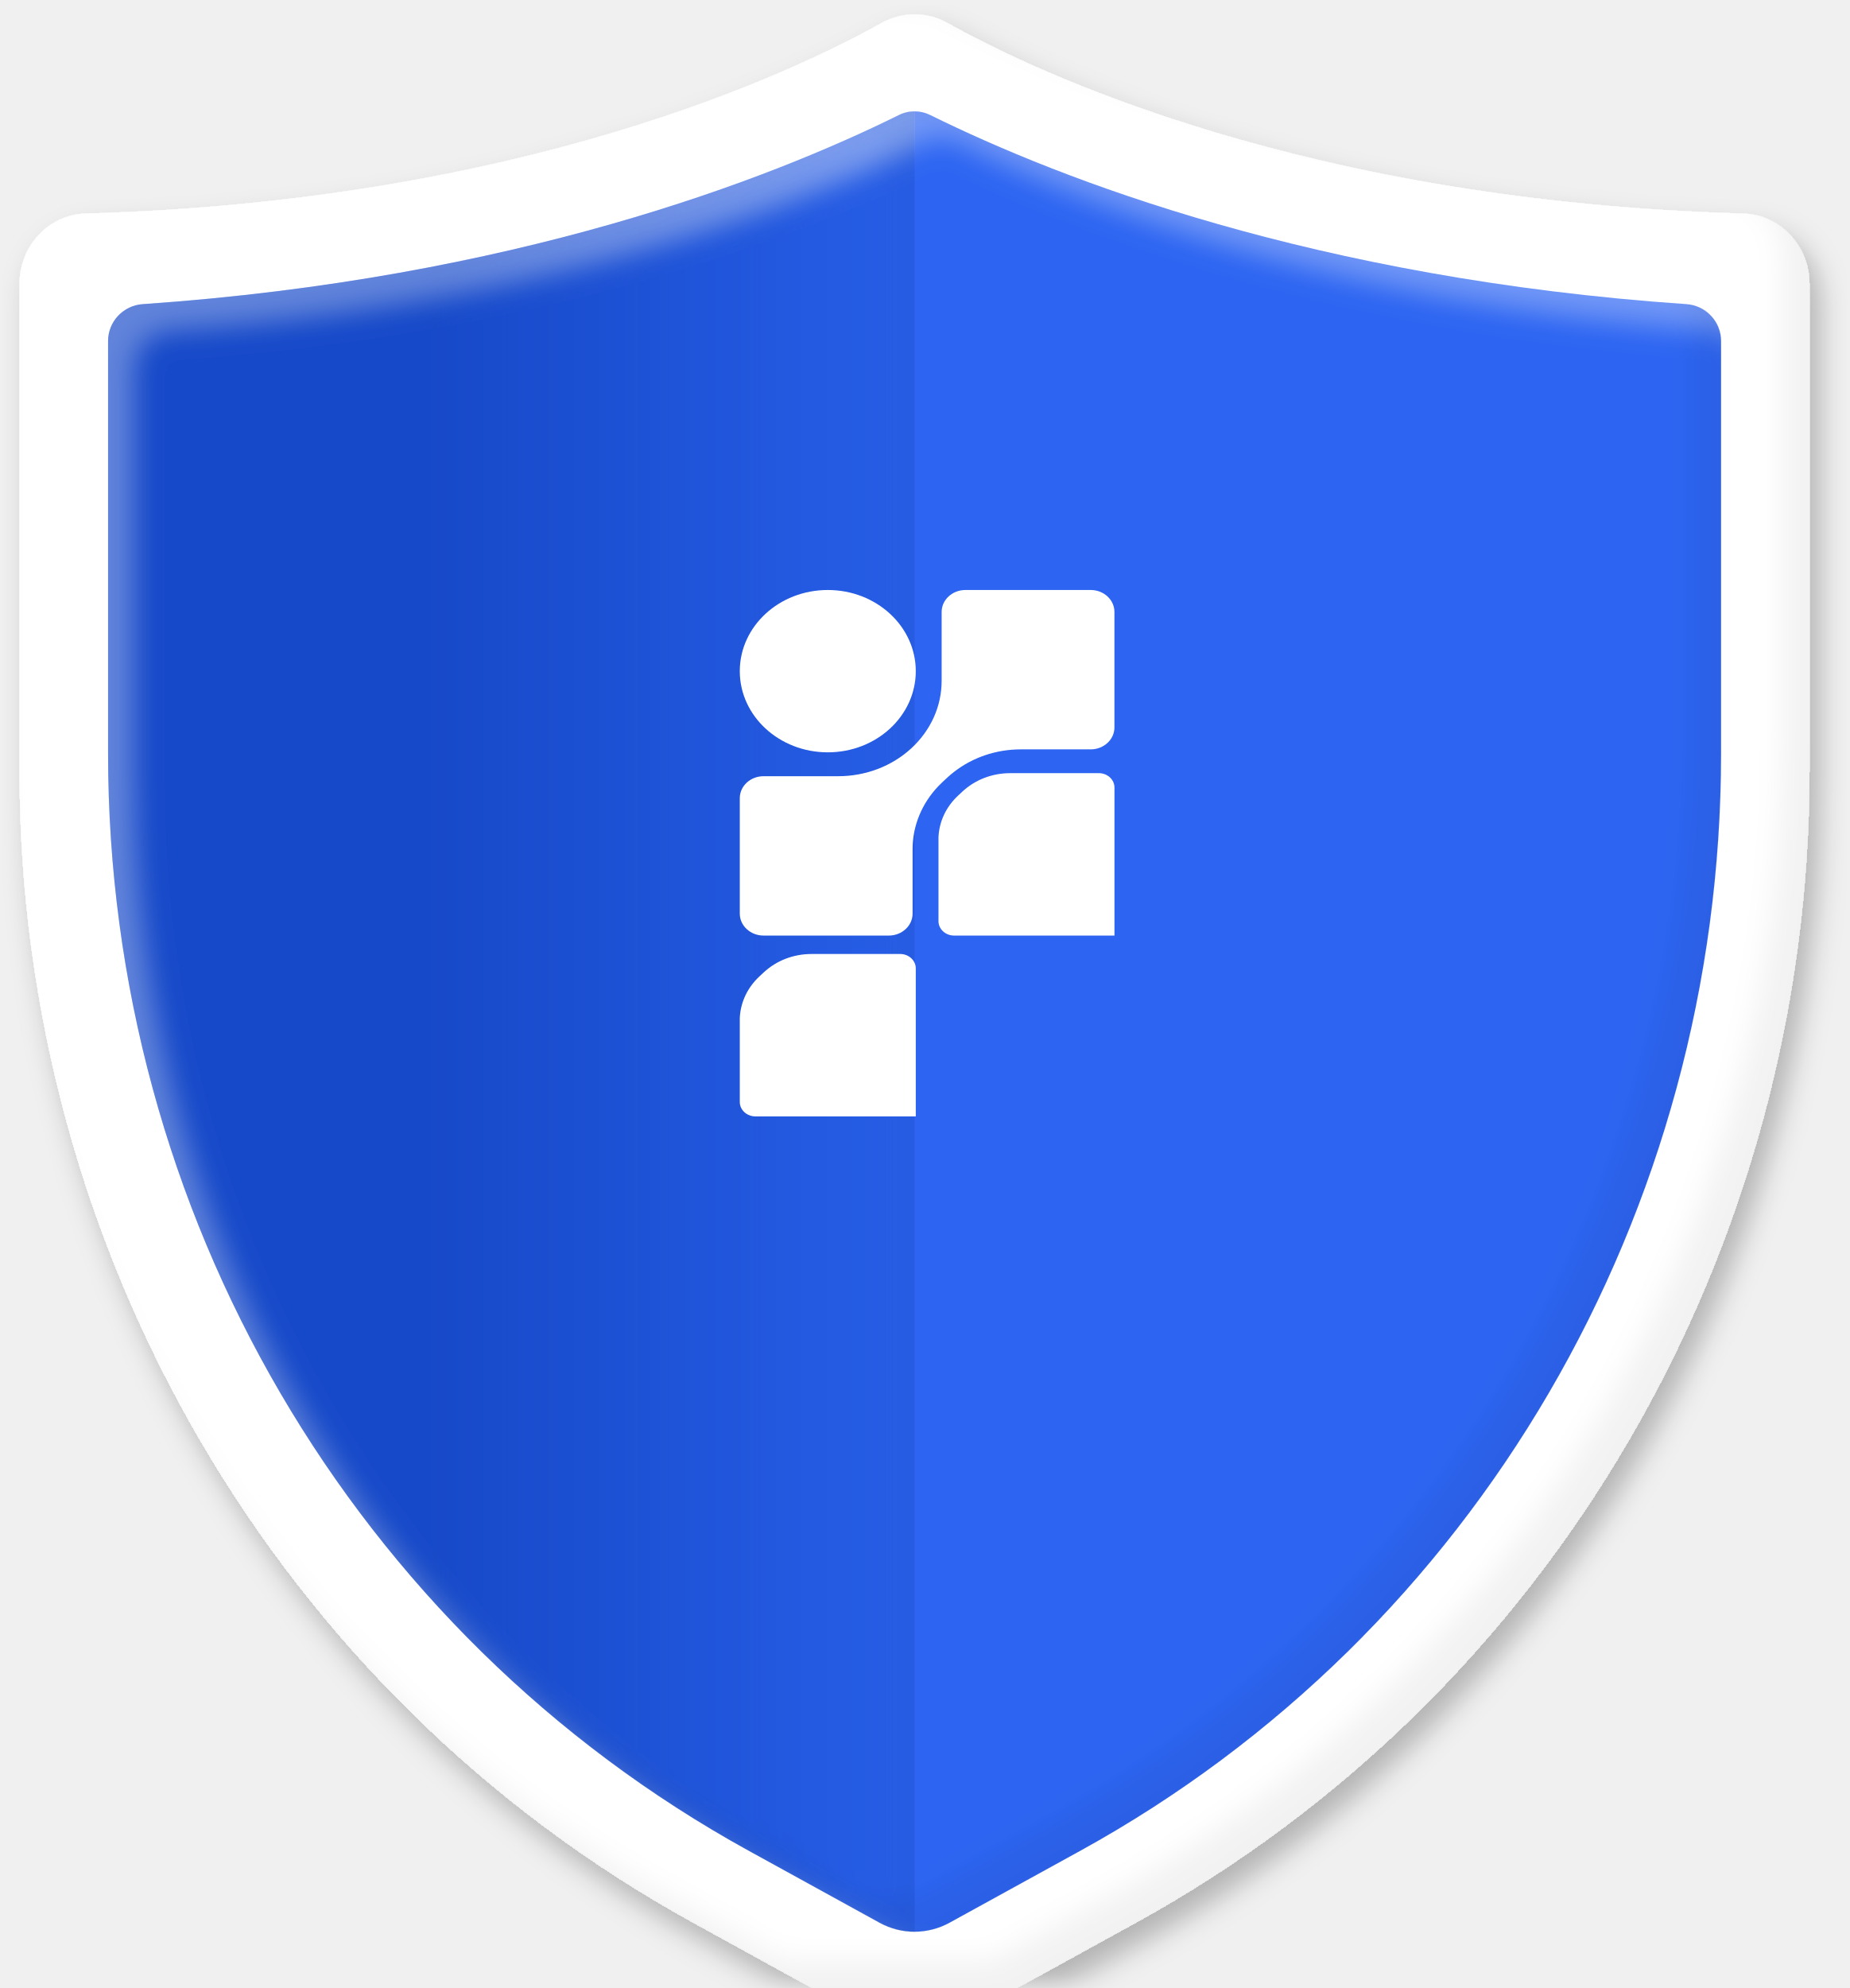
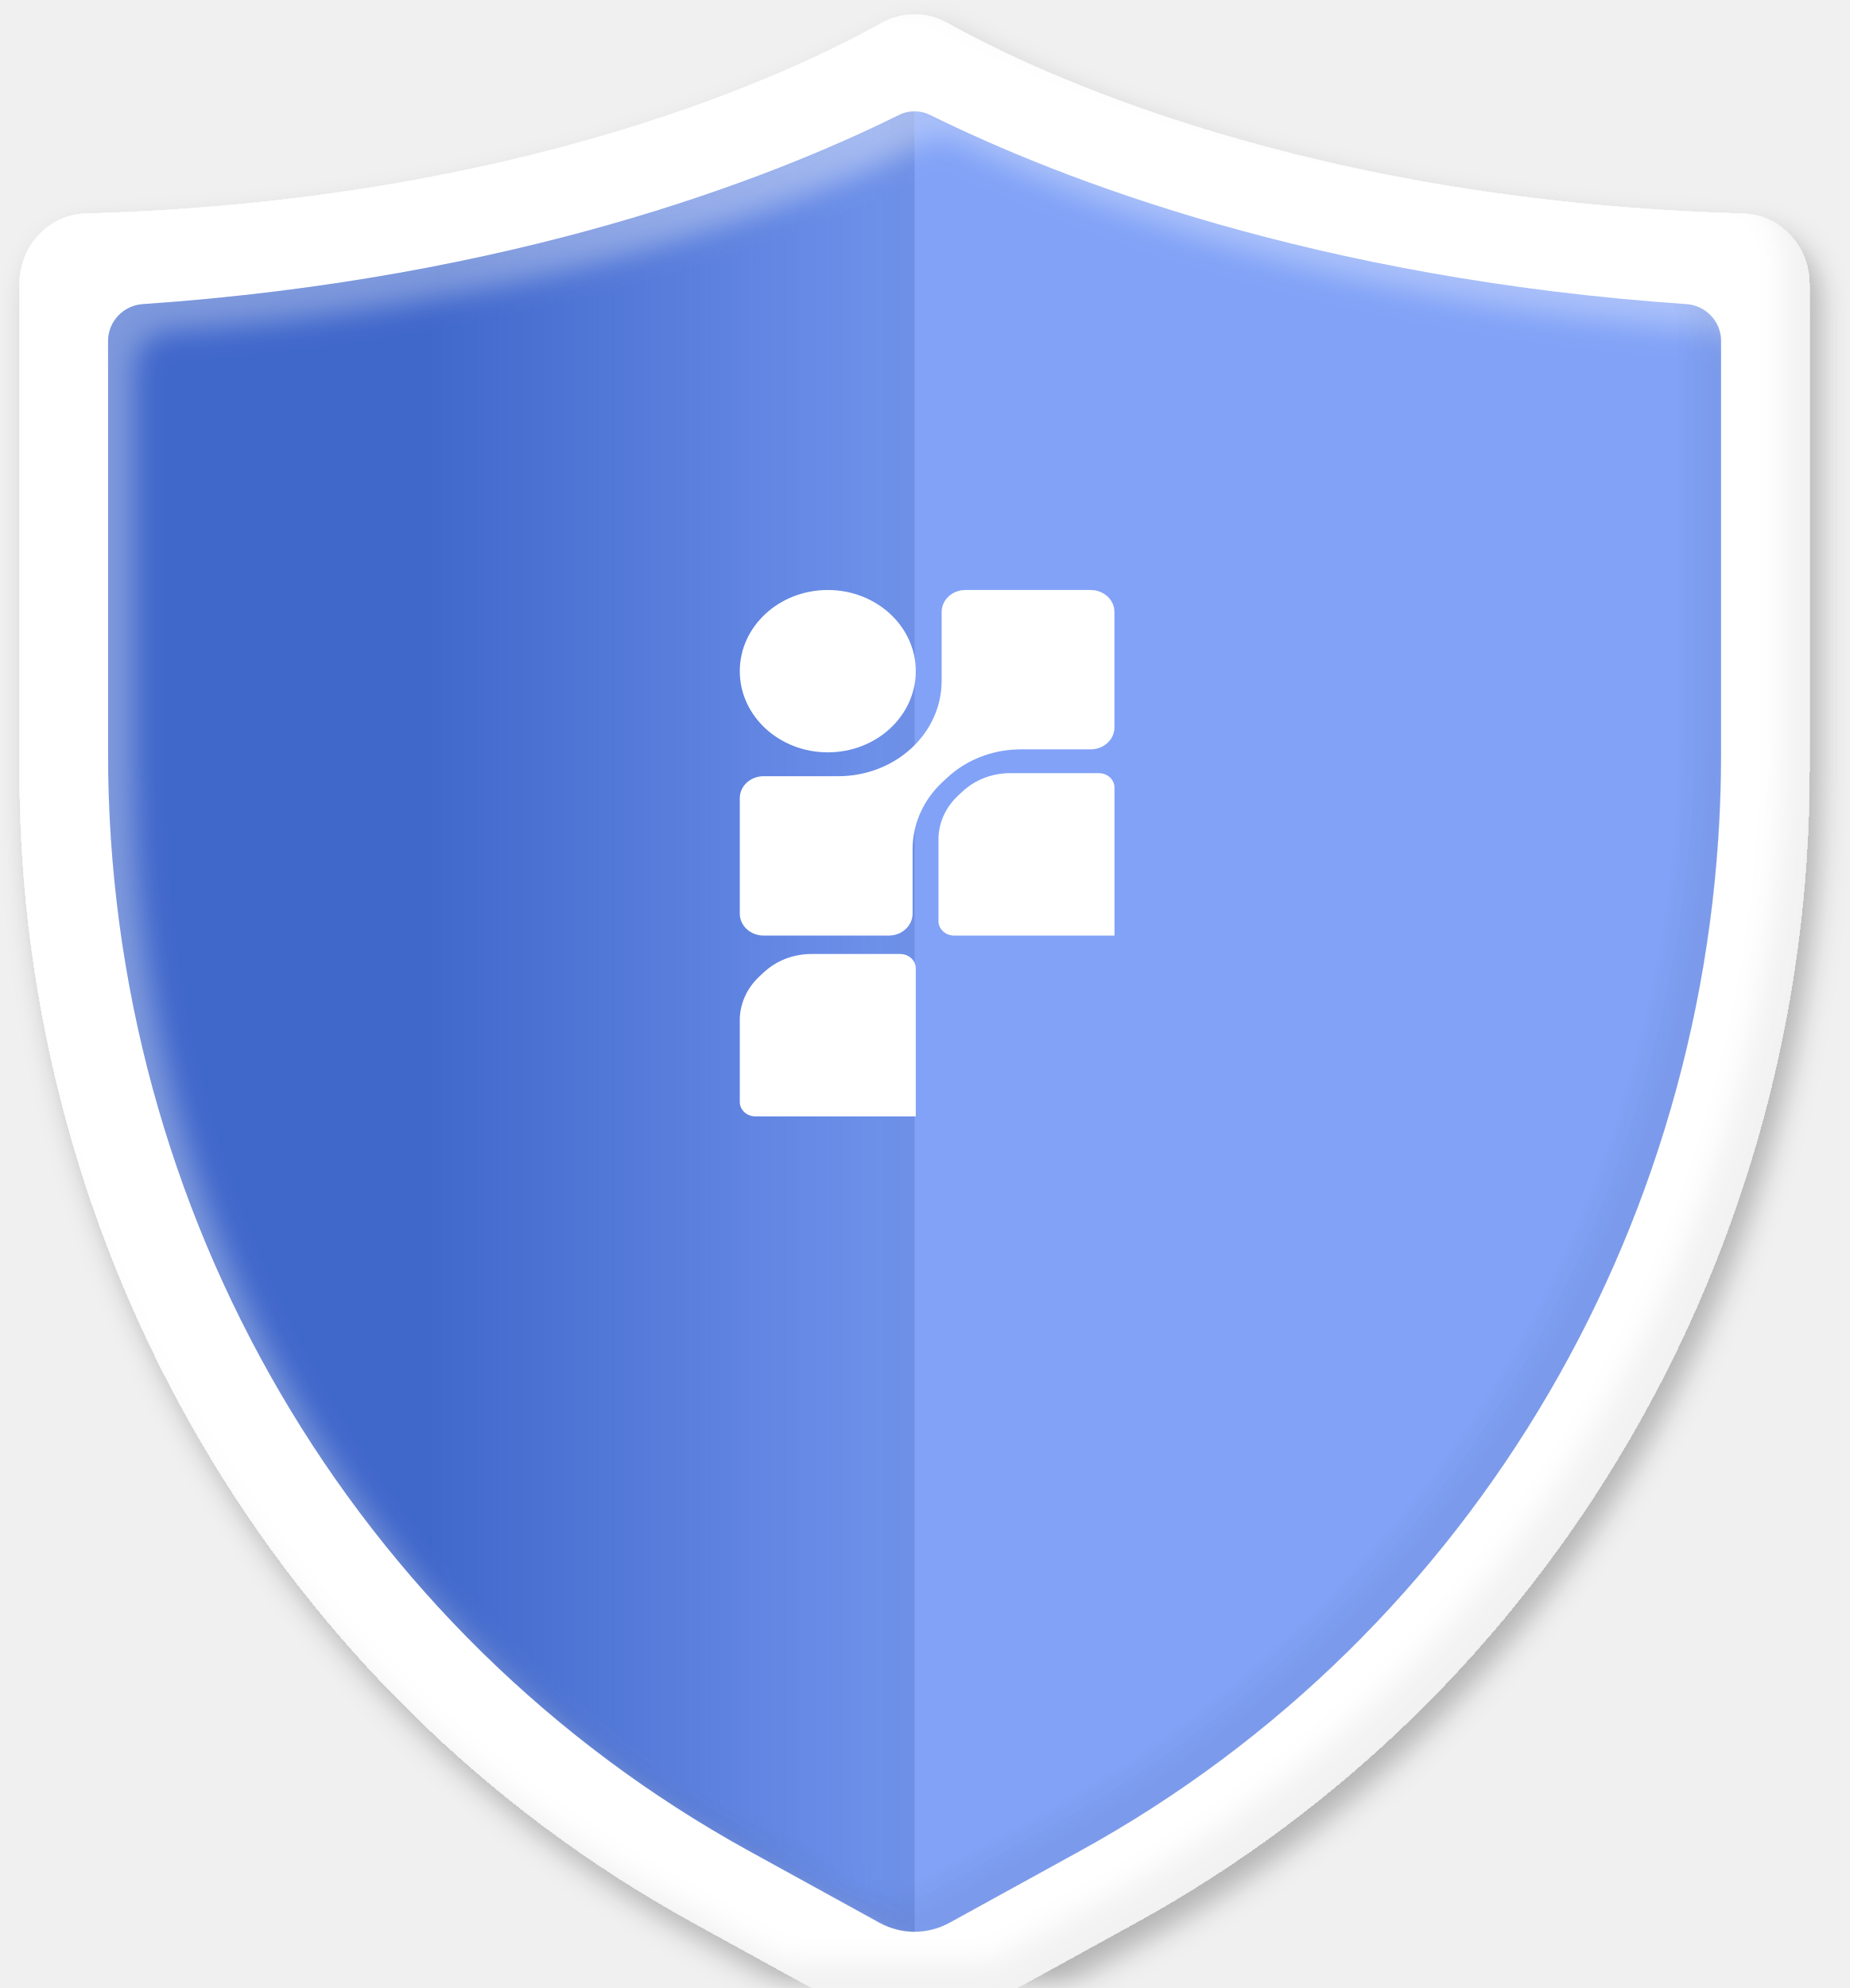
<svg xmlns="http://www.w3.org/2000/svg" width="269" height="289" viewBox="0 0 269 289" fill="none">
  <g filter="url(#filter0_d_8847_47585)">
    <g filter="url(#filter1_ii_8847_47585)">
      <path d="M127.586 294.237L100.74 279.461C40.441 246.275 2.838 181.928 2.838 111.929V41.259C2.838 35.758 7.103 31.192 12.483 31.042C75.927 29.285 115.285 10.567 128.24 3.321C131.184 1.674 134.763 1.674 137.708 3.321C150.663 10.567 190.021 29.284 253.464 31.042C258.844 31.192 263.109 35.758 263.109 41.259V111.929C263.109 181.928 225.507 246.275 165.208 279.461L138.361 294.237C134.998 296.088 130.949 296.088 127.586 294.237Z" fill="white" />
    </g>
    <g filter="url(#filter2_ii_8847_47585)">
-       <path d="M15.713 49.575V109.546C15.713 176.303 51.401 237.405 108.843 269.027L127.887 279.503C129.471 280.373 131.226 280.817 132.982 280.817C134.737 280.817 136.492 280.373 138.076 279.503L157.12 269.027C214.562 237.405 250.25 176.303 250.25 109.546V49.575C250.25 46.738 248.03 44.415 245.233 44.215C191.19 40.499 154.083 26.02 135.306 16.744C134.557 16.37 133.774 16.188 132.982 16.188C132.191 16.188 131.408 16.37 130.659 16.744C111.882 26.02 74.766 40.499 20.732 44.215C17.934 44.415 15.713 46.738 15.713 49.575Z" fill="#2D65F2" fillOpacity="0.6" />
+       <path d="M15.713 49.575V109.546C15.713 176.303 51.401 237.405 108.843 269.027L127.887 279.503C129.471 280.373 131.226 280.817 132.982 280.817C134.737 280.817 136.492 280.373 138.076 279.503L157.12 269.027C214.562 237.405 250.25 176.303 250.25 109.546V49.575C250.25 46.738 248.03 44.415 245.233 44.215C191.19 40.499 154.083 26.02 135.306 16.744C134.557 16.37 133.774 16.188 132.982 16.188C132.191 16.188 131.408 16.37 130.659 16.744C111.882 26.02 74.766 40.499 20.732 44.215C17.934 44.415 15.713 46.738 15.713 49.575Z" fill="#2D65F2" fill-opacity="0.6" />
    </g>
    <g opacity="0.5" filter="url(#filter3_ii_8847_47585)">
      <path d="M15.716 49.575V109.546C15.716 176.303 51.403 237.405 108.846 269.027L127.89 279.503C129.474 280.373 131.229 280.817 132.984 280.817V16.188C132.193 16.188 131.41 16.37 130.661 16.744C111.883 26.02 74.768 40.499 20.734 44.215C17.936 44.415 15.716 46.738 15.716 49.575Z" fill="url(#paint0_linear_8847_47585)" />
    </g>
    <path d="M162.045 88.958V105.748C162.045 107.508 160.499 108.937 158.587 108.937H148.423C144.863 108.937 141.436 110.101 138.734 112.202C138.409 112.451 138.094 112.719 137.793 112.996L137.096 113.64C136.873 113.845 136.661 114.056 136.456 114.271C134.038 116.794 132.694 120.055 132.694 123.443V132.817C132.694 134.577 131.148 136.006 129.236 136.006H111.031C109.12 136.006 107.57 134.577 107.57 132.817V116.028C107.57 114.267 109.12 112.839 111.031 112.839H121.89C125.878 112.839 129.698 111.378 132.516 108.779C133.925 107.48 135.03 105.947 135.779 104.281C136.528 102.616 136.921 100.812 136.921 98.973V88.958C136.921 87.198 138.47 85.769 140.382 85.769H158.587C160.499 85.766 162.045 87.195 162.045 88.958Z" fill="white" />
    <path d="M162.051 114.492V136.007H138.735C137.48 136.007 136.461 135.067 136.461 133.909V121.693C136.57 119.403 137.576 117.268 139.334 115.637L139.939 115.072C141.8 113.347 144.269 112.395 146.899 112.395H159.776C161.035 112.395 162.051 113.331 162.051 114.492Z" fill="white" />
    <path d="M133.16 140.778V162.293H109.845C108.59 162.293 107.57 161.353 107.57 160.195V147.982C107.68 145.692 108.685 143.557 110.443 141.926L111.049 141.361C112.909 139.636 115.379 138.684 118.009 138.684H130.886C132.141 138.68 133.16 139.62 133.16 140.778Z" fill="white" />
    <path d="M120.365 109.369C127.432 109.369 133.16 104.086 133.16 97.569C133.16 91.052 127.432 85.769 120.365 85.769C113.299 85.769 107.57 91.052 107.57 97.569C107.57 104.086 113.299 109.369 120.365 109.369Z" fill="white" />
  </g>
  <defs>
    <filter id="filter0_d_8847_47585" x="0.39" y="0.618" width="268.101" height="301.367" filterUnits="userSpaceOnUse" color-interpolation-filters="sRGB">
      <feFlood flood-opacity="0" result="BackgroundImageFix" />
      <feColorMatrix in="SourceAlpha" type="matrix" values="0 0 0 0 0 0 0 0 0 0 0 0 0 0 0 0 0 0 127 0" result="hardAlpha" />
      <feOffset dx="1.468" dy="2.446" />
      <feGaussianBlur stdDeviation="1.957" />
      <feComposite in2="hardAlpha" operator="out" />
      <feColorMatrix type="matrix" values="0 0 0 0 0 0 0 0 0 0 0 0 0 0 0 0 0 0 0.25 0" />
      <feBlend mode="normal" in2="BackgroundImageFix" result="effect1_dropShadow_8847_47585" />
      <feBlend mode="normal" in="SourceGraphic" in2="effect1_dropShadow_8847_47585" result="shape" />
    </filter>
    <filter id="filter1_ii_8847_47585" x="-1.078" y="-1.828" width="268.101" height="301.367" filterUnits="userSpaceOnUse" color-interpolation-filters="sRGB">
      <feFlood flood-opacity="0" result="BackgroundImageFix" />
      <feBlend mode="normal" in="SourceGraphic" in2="BackgroundImageFix" result="shape" />
      <feColorMatrix in="SourceAlpha" type="matrix" values="0 0 0 0 0 0 0 0 0 0 0 0 0 0 0 0 0 0 127 0" result="hardAlpha" />
      <feOffset dx="3.914" dy="3.914" />
      <feGaussianBlur stdDeviation="1.957" />
      <feComposite in2="hardAlpha" operator="arithmetic" k2="-1" k3="1" />
      <feColorMatrix type="matrix" values="0 0 0 0 1 0 0 0 0 1 0 0 0 0 1 0 0 0 0.32 0" />
      <feBlend mode="normal" in2="shape" result="effect1_innerShadow_8847_47585" />
      <feColorMatrix in="SourceAlpha" type="matrix" values="0 0 0 0 0 0 0 0 0 0 0 0 0 0 0 0 0 0 127 0" result="hardAlpha" />
      <feOffset dx="-3.914" dy="-3.914" />
      <feGaussianBlur stdDeviation="1.957" />
      <feComposite in2="hardAlpha" operator="arithmetic" k2="-1" k3="1" />
      <feColorMatrix type="matrix" values="0 0 0 0 0 0 0 0 0 0 0 0 0 0 0 0 0 0 0.05 0" />
      <feBlend mode="normal" in2="effect1_innerShadow_8847_47585" result="effect2_innerShadow_8847_47585" />
    </filter>
    <filter id="filter2_ii_8847_47585" x="11.797" y="12.274" width="242.367" height="272.457" filterUnits="userSpaceOnUse" color-interpolation-filters="sRGB">
      <feFlood flood-opacity="0" result="BackgroundImageFix" />
      <feBlend mode="normal" in="SourceGraphic" in2="BackgroundImageFix" result="shape" />
      <feColorMatrix in="SourceAlpha" type="matrix" values="0 0 0 0 0 0 0 0 0 0 0 0 0 0 0 0 0 0 127 0" result="hardAlpha" />
      <feOffset dx="3.914" dy="3.914" />
      <feGaussianBlur stdDeviation="1.957" />
      <feComposite in2="hardAlpha" operator="arithmetic" k2="-1" k3="1" />
      <feColorMatrix type="matrix" values="0 0 0 0 1 0 0 0 0 1 0 0 0 0 1 0 0 0 0.32 0" />
      <feBlend mode="normal" in2="shape" result="effect1_innerShadow_8847_47585" />
      <feColorMatrix in="SourceAlpha" type="matrix" values="0 0 0 0 0 0 0 0 0 0 0 0 0 0 0 0 0 0 127 0" result="hardAlpha" />
      <feOffset dx="-3.914" dy="-3.914" />
      <feGaussianBlur stdDeviation="1.957" />
      <feComposite in2="hardAlpha" operator="arithmetic" k2="-1" k3="1" />
      <feColorMatrix type="matrix" values="0 0 0 0 0 0 0 0 0 0 0 0 0 0 0 0 0 0 0.05 0" />
      <feBlend mode="normal" in2="effect1_innerShadow_8847_47585" result="effect2_innerShadow_8847_47585" />
    </filter>
    <filter id="filter3_ii_8847_47585" x="11.805" y="12.274" width="125.093" height="272.457" filterUnits="userSpaceOnUse" color-interpolation-filters="sRGB">
      <feFlood flood-opacity="0" result="BackgroundImageFix" />
      <feBlend mode="normal" in="SourceGraphic" in2="BackgroundImageFix" result="shape" />
      <feColorMatrix in="SourceAlpha" type="matrix" values="0 0 0 0 0 0 0 0 0 0 0 0 0 0 0 0 0 0 127 0" result="hardAlpha" />
      <feOffset dx="3.914" dy="3.914" />
      <feGaussianBlur stdDeviation="1.957" />
      <feComposite in2="hardAlpha" operator="arithmetic" k2="-1" k3="1" />
      <feColorMatrix type="matrix" values="0 0 0 0 1 0 0 0 0 1 0 0 0 0 1 0 0 0 0.32 0" />
      <feBlend mode="normal" in2="shape" result="effect1_innerShadow_8847_47585" />
      <feColorMatrix in="SourceAlpha" type="matrix" values="0 0 0 0 0 0 0 0 0 0 0 0 0 0 0 0 0 0 127 0" result="hardAlpha" />
      <feOffset dx="-3.914" dy="-3.914" />
      <feGaussianBlur stdDeviation="1.957" />
      <feComposite in2="hardAlpha" operator="arithmetic" k2="-1" k3="1" />
      <feColorMatrix type="matrix" values="0 0 0 0 0 0 0 0 0 0 0 0 0 0 0 0 0 0 0.05 0" />
      <feBlend mode="normal" in2="effect1_innerShadow_8847_47585" result="effect2_innerShadow_8847_47585" />
    </filter>
    <linearGradient id="paint0_linear_8847_47585" x1="15.716" y1="148.502" x2="132.984" y2="148.502" gradientUnits="userSpaceOnUse">
      <stop offset="0.4" stop-color="#002D9F" />
      <stop offset="1" stop-color="#002D9F" stop-opacity="0.25" />
    </linearGradient>
  </defs>
</svg>
